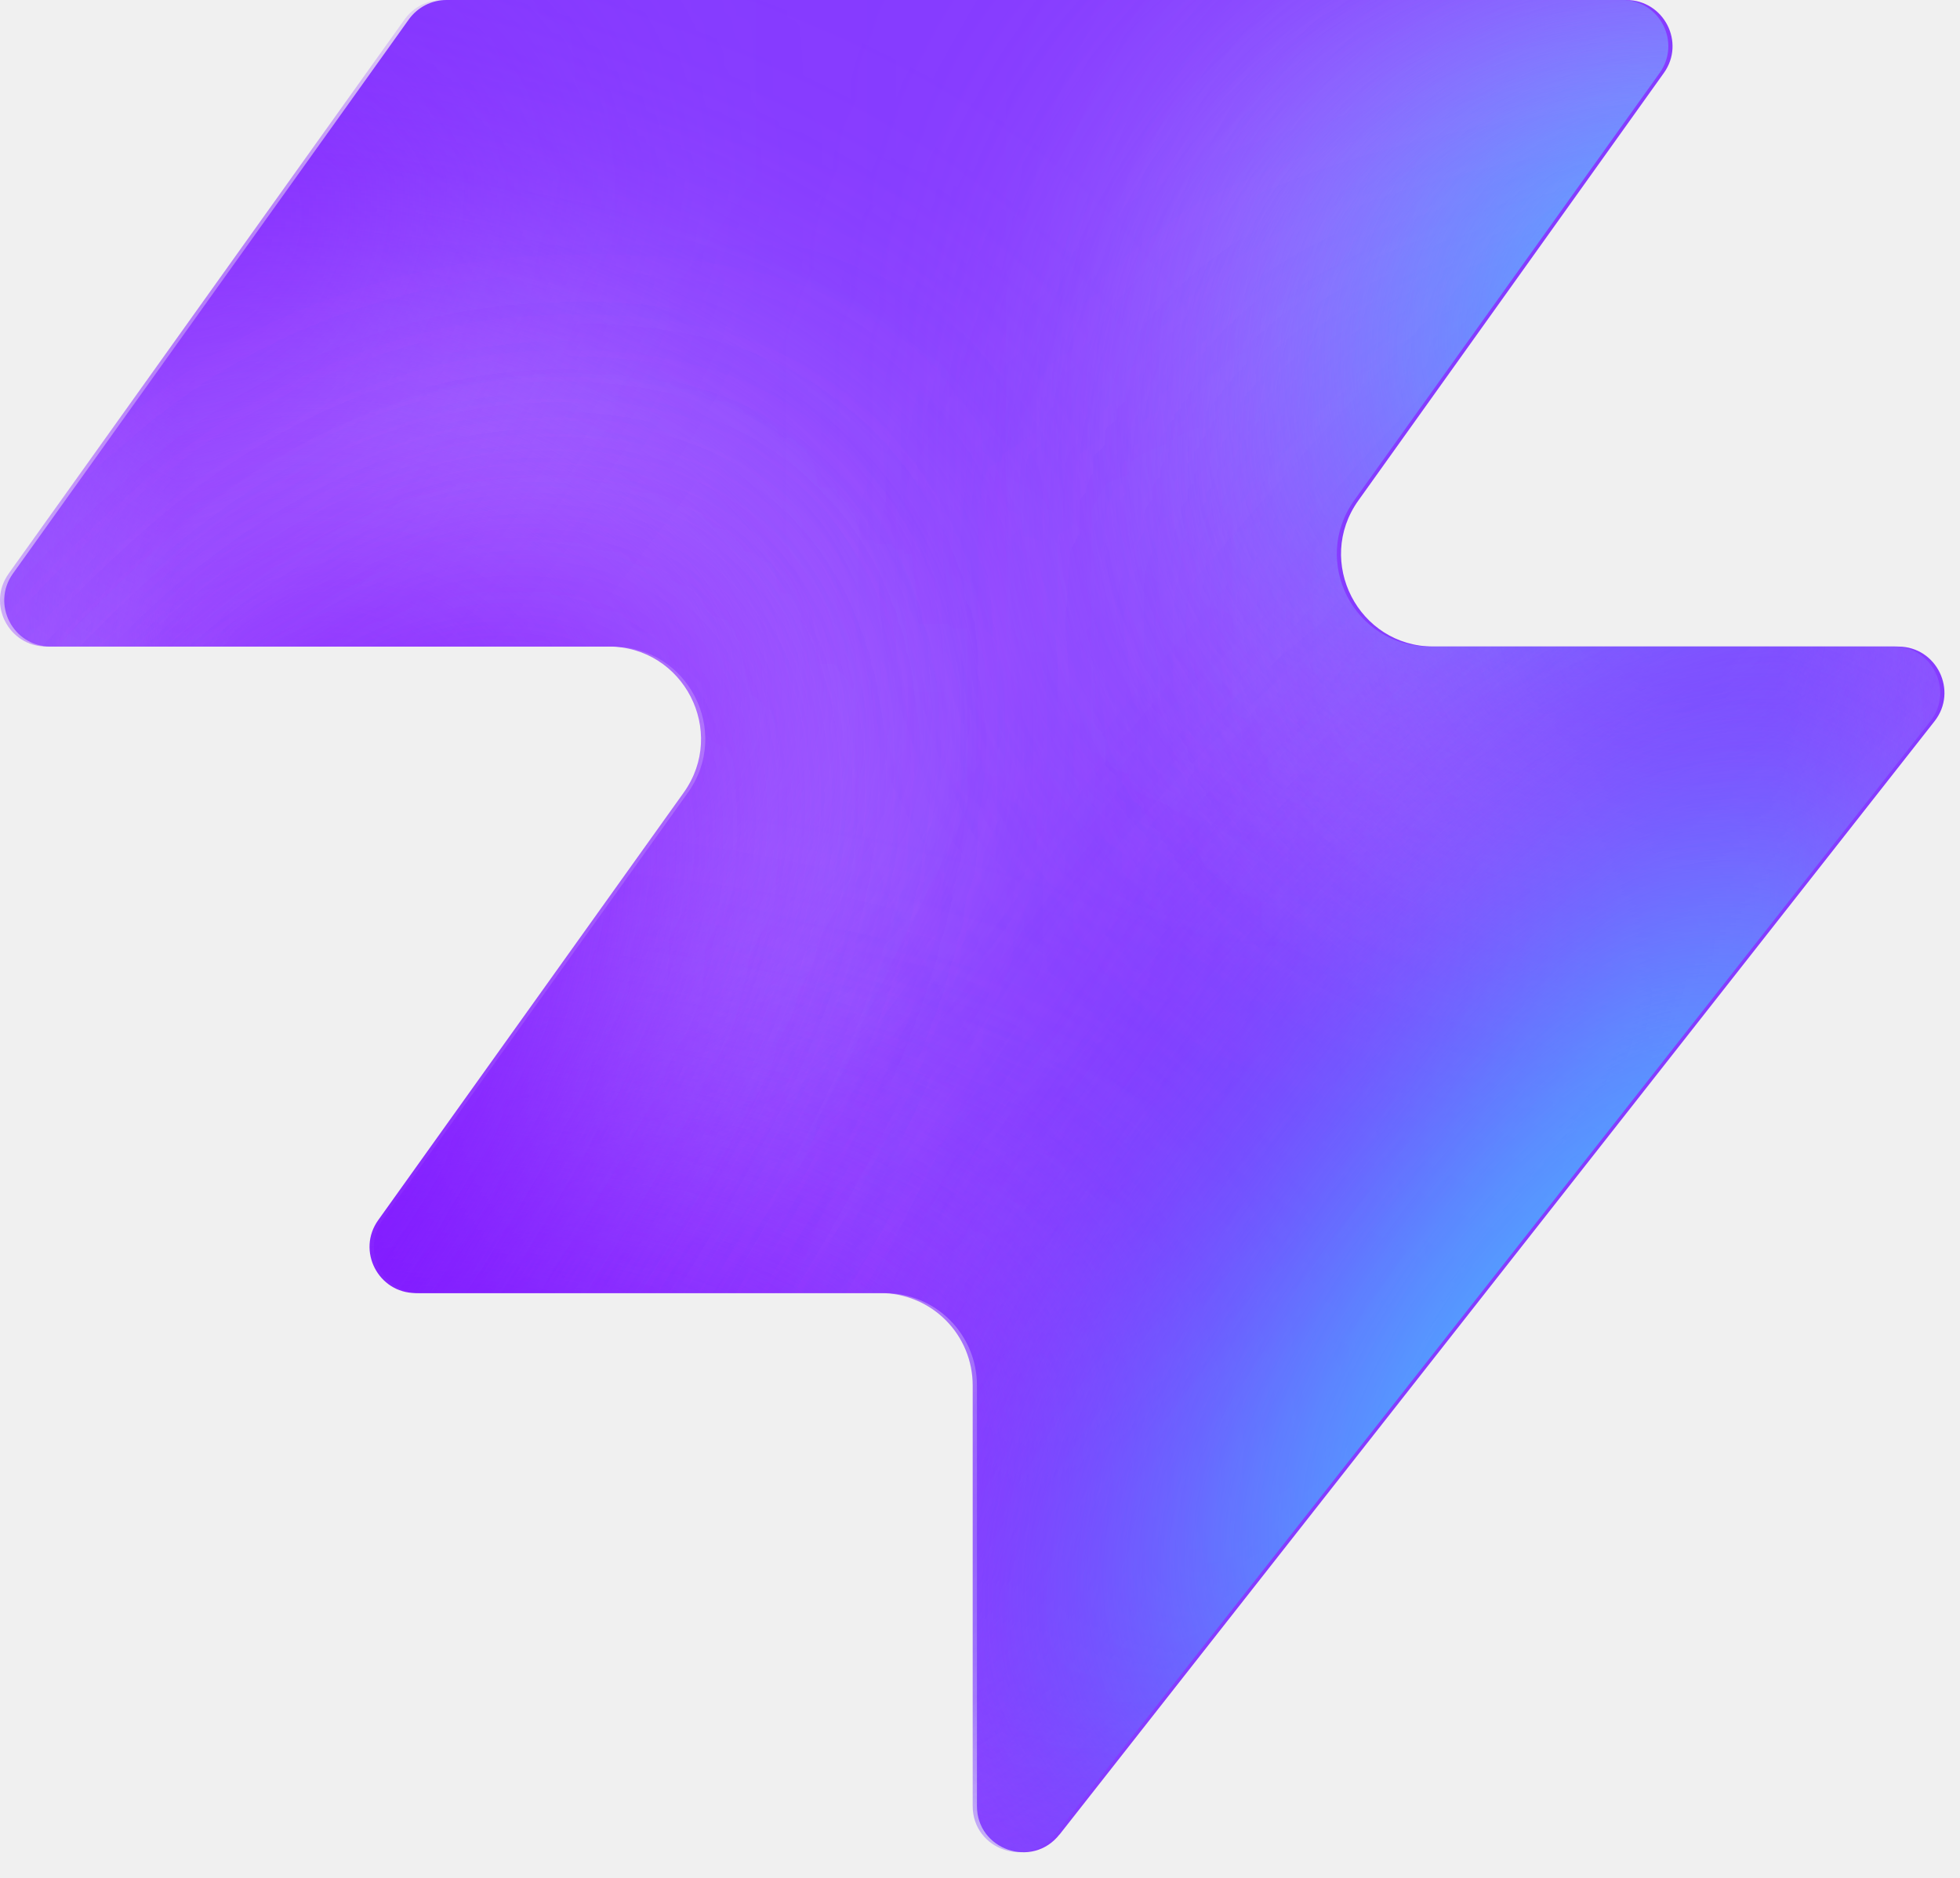
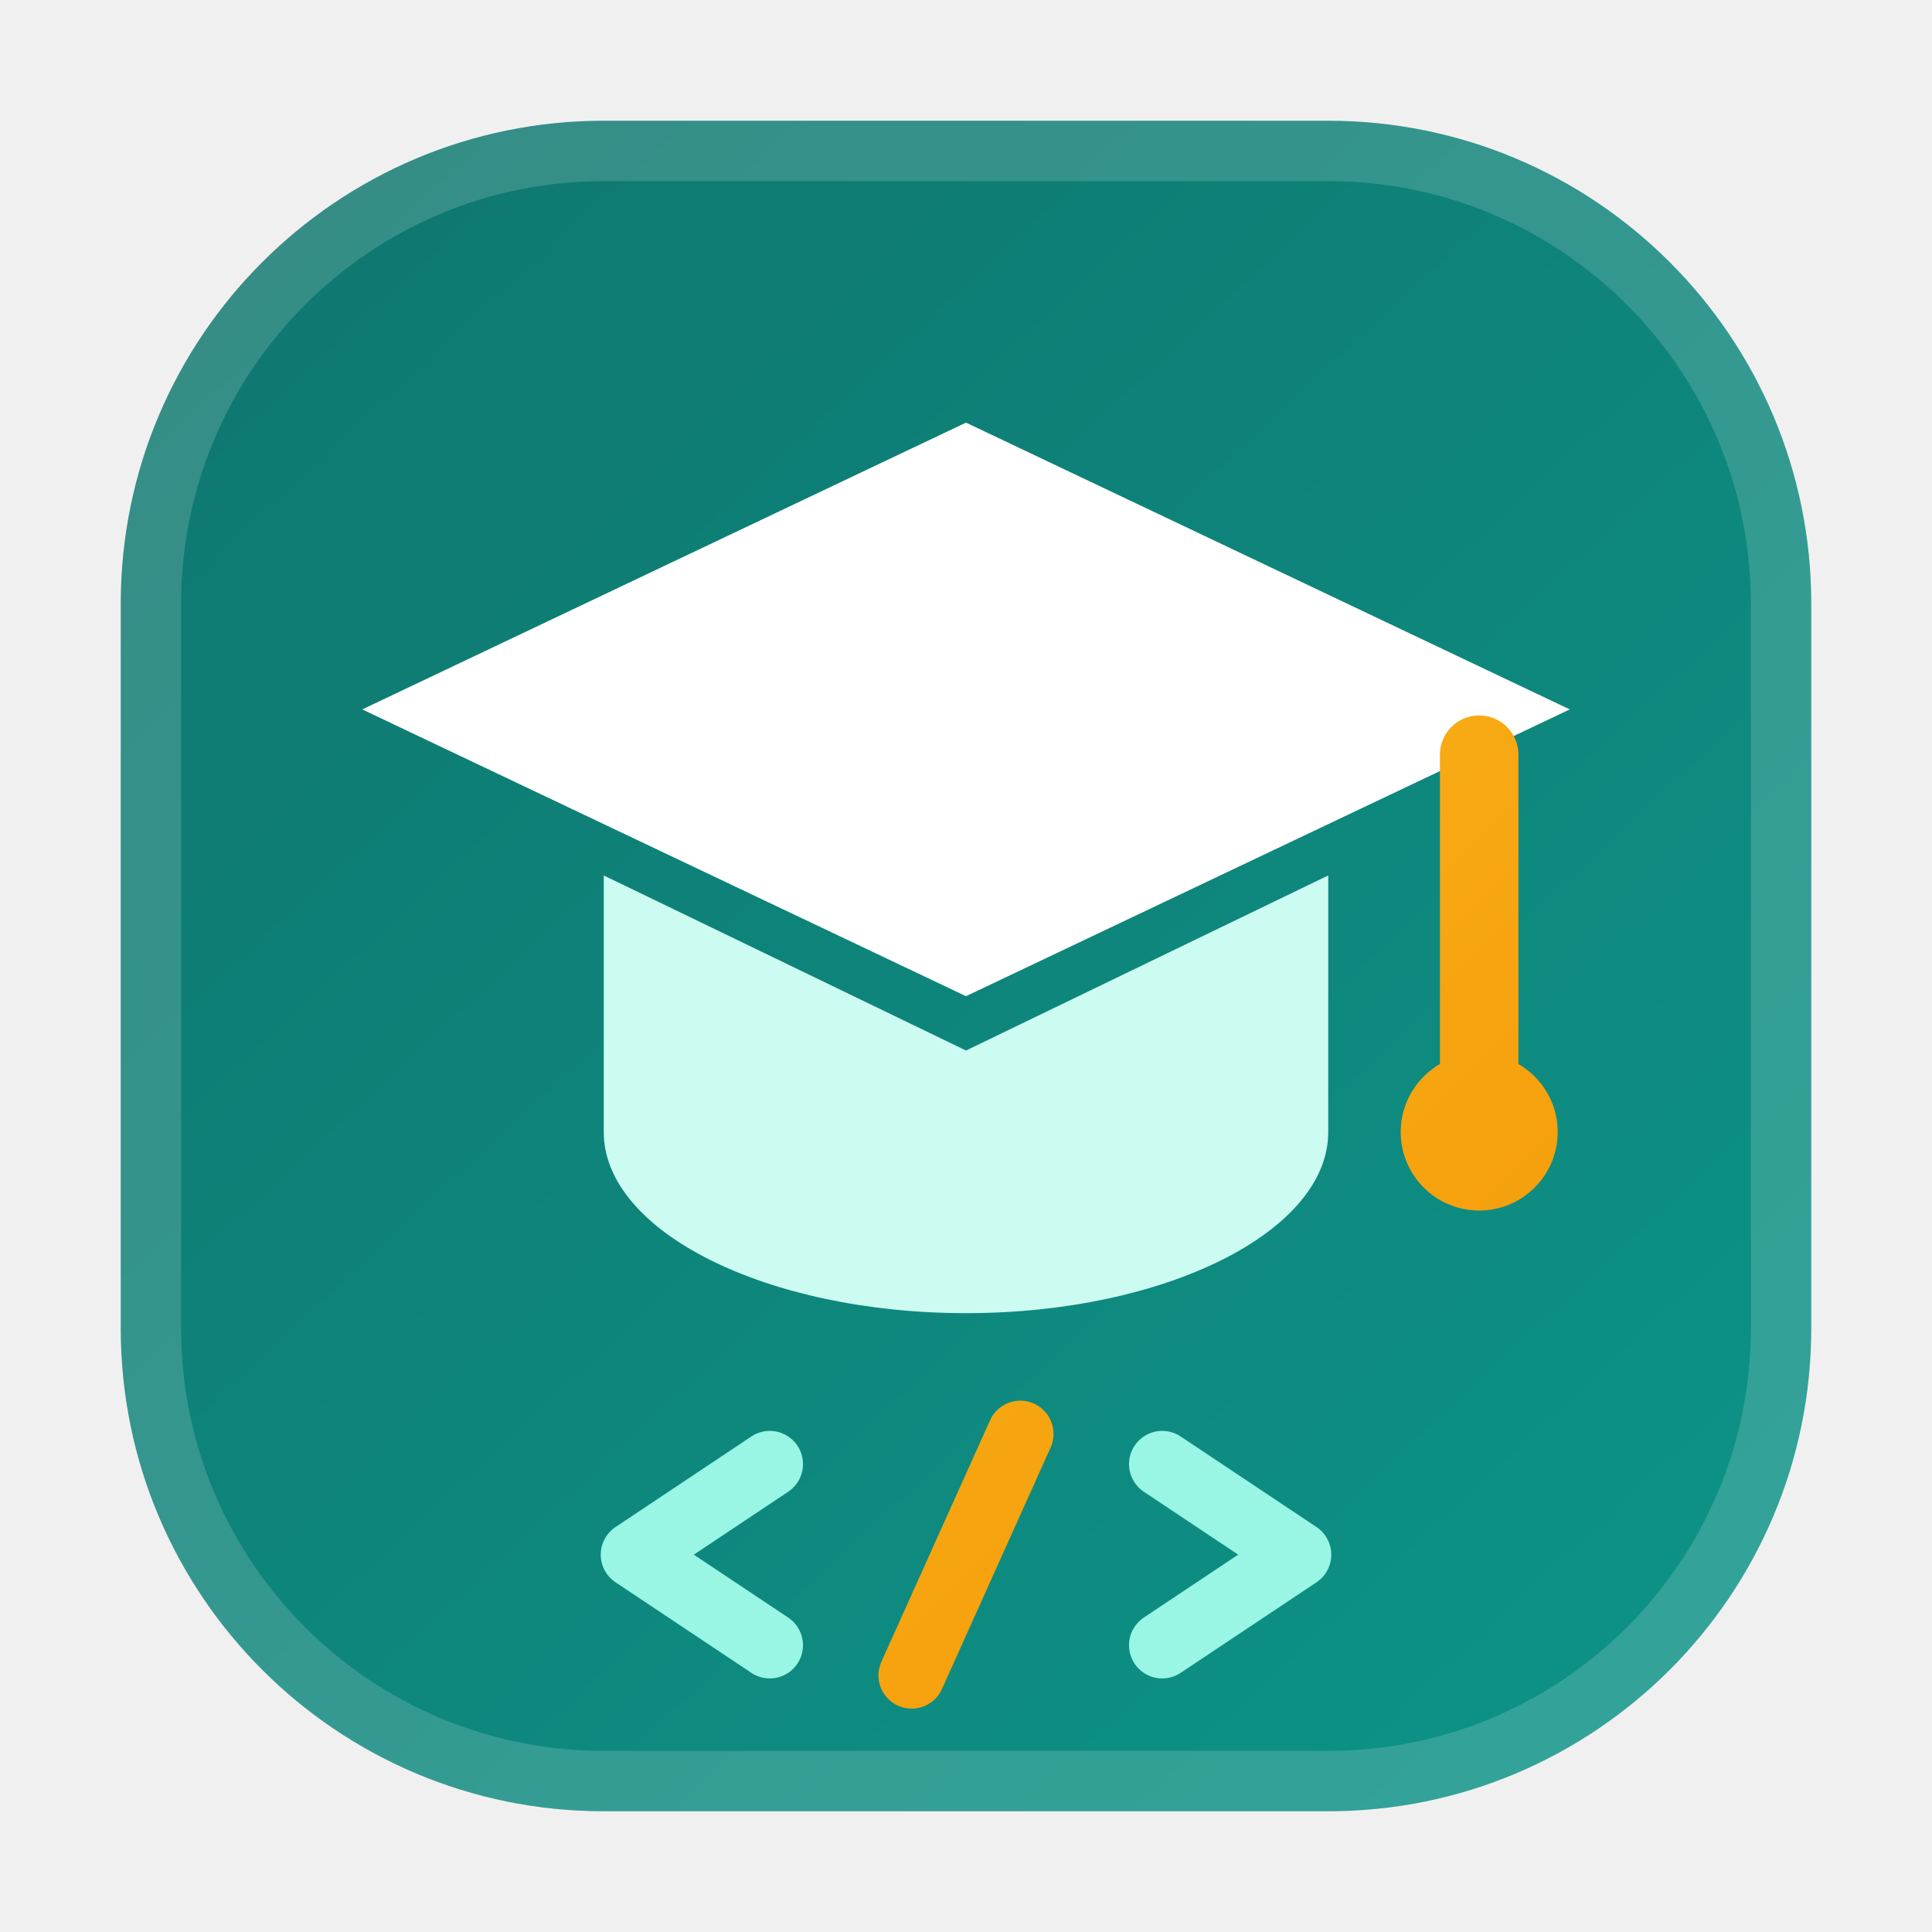
- <svg xmlns="http://www.w3.org/2000/svg" width="48" height="46" fill="none" viewBox="0 0 48 46">
-   <path fill="#863bff" d="M25.946 44.938c-.664.845-2.021.375-2.021-.698V33.937a2.26 2.26 0 0 0-2.262-2.262H10.287c-.92 0-1.456-1.04-.92-1.788l7.48-10.471c1.07-1.497 0-3.578-1.842-3.578H1.237c-.92 0-1.456-1.04-.92-1.788L10.013.474c.214-.297.556-.474.92-.474h28.894c.92 0 1.456 1.04.92 1.788l-7.48 10.471c-1.07 1.498 0 3.579 1.842 3.579h11.377c.943 0 1.473 1.088.89 1.83L25.947 44.94z" style="fill:#863bff;fill:color(display-p3 .525 .23 1);fill-opacity:1" />
-   <mask id="a" width="48" height="46" x="0" y="0" maskUnits="userSpaceOnUse" style="mask-type:alpha">
-     <path fill="#000" d="M25.842 44.938c-.664.844-2.021.375-2.021-.698V33.937a2.26 2.26 0 0 0-2.262-2.262H10.183c-.92 0-1.456-1.04-.92-1.788l7.48-10.471c1.07-1.498 0-3.579-1.842-3.579H1.133c-.92 0-1.456-1.04-.92-1.787L9.91.473c.214-.297.556-.474.92-.474h28.894c.92 0 1.456 1.04.92 1.788l-7.48 10.471c-1.07 1.498 0 3.578 1.842 3.578h11.377c.943 0 1.473 1.088.89 1.832L25.843 44.94z" style="fill:#000;fill-opacity:1" />
-   </mask>
-   <g mask="url(#a)">
-     <g filter="url(#b)">
-       <ellipse cx="5.508" cy="14.704" fill="#ede6ff" rx="5.508" ry="14.704" style="fill:#ede6ff;fill:color(display-p3 .927 .903 1);fill-opacity:1" transform="matrix(.00324 1 1 -.00324 -4.47 31.516)" />
-     </g>
-     <g filter="url(#c)">
-       <ellipse cx="10.399" cy="29.851" fill="#ede6ff" rx="10.399" ry="29.851" style="fill:#ede6ff;fill:color(display-p3 .927 .903 1);fill-opacity:1" transform="matrix(.00324 1 1 -.00324 -39.328 7.883)" />
-     </g>
-     <g filter="url(#d)">
-       <ellipse cx="5.508" cy="30.487" fill="#7e14ff" rx="5.508" ry="30.487" style="fill:#7e14ff;fill:color(display-p3 .492 .077 1);fill-opacity:1" transform="rotate(89.814 -25.913 -14.639)scale(1 -1)" />
-     </g>
-     <g filter="url(#e)">
-       <ellipse cx="5.508" cy="30.599" fill="#7e14ff" rx="5.508" ry="30.599" style="fill:#7e14ff;fill:color(display-p3 .492 .077 1);fill-opacity:1" transform="rotate(89.814 -32.644 -3.334)scale(1 -1)" />
-     </g>
-     <g filter="url(#f)">
-       <ellipse cx="5.508" cy="30.599" fill="#7e14ff" rx="5.508" ry="30.599" style="fill:#7e14ff;fill:color(display-p3 .492 .077 1);fill-opacity:1" transform="matrix(.00324 1 1 -.00324 -34.34 30.47)" />
-     </g>
-     <g filter="url(#g)">
-       <ellipse cx="14.072" cy="22.078" fill="#ede6ff" rx="14.072" ry="22.078" style="fill:#ede6ff;fill:color(display-p3 .927 .903 1);fill-opacity:1" transform="rotate(93.35 24.506 48.493)scale(-1 1)" />
-     </g>
-     <g filter="url(#h)">
-       <ellipse cx="3.47" cy="21.501" fill="#7e14ff" rx="3.47" ry="21.501" style="fill:#7e14ff;fill:color(display-p3 .492 .077 1);fill-opacity:1" transform="rotate(89.009 28.708 47.59)scale(-1 1)" />
-     </g>
-     <g filter="url(#i)">
-       <ellipse cx="3.47" cy="21.501" fill="#7e14ff" rx="3.47" ry="21.501" style="fill:#7e14ff;fill:color(display-p3 .492 .077 1);fill-opacity:1" transform="rotate(89.009 28.708 47.59)scale(-1 1)" />
-     </g>
-     <g filter="url(#j)">
-       <ellipse cx=".387" cy="8.972" fill="#7e14ff" rx="4.407" ry="29.108" style="fill:#7e14ff;fill:color(display-p3 .492 .077 1);fill-opacity:1" transform="rotate(39.51 .387 8.972)" />
-     </g>
-     <g filter="url(#k)">
-       <ellipse cx="47.523" cy="-6.092" fill="#7e14ff" rx="4.407" ry="29.108" style="fill:#7e14ff;fill:color(display-p3 .492 .077 1);fill-opacity:1" transform="rotate(37.892 47.523 -6.092)" />
-     </g>
-     <g filter="url(#l)">
-       <ellipse cx="41.412" cy="6.333" fill="#47bfff" rx="5.971" ry="9.665" style="fill:#47bfff;fill:color(display-p3 .28 .748 1);fill-opacity:1" transform="rotate(37.892 41.412 6.333)" />
-     </g>
-     <g filter="url(#m)">
-       <ellipse cx="-1.879" cy="38.332" fill="#7e14ff" rx="4.407" ry="29.108" style="fill:#7e14ff;fill:color(display-p3 .492 .077 1);fill-opacity:1" transform="rotate(37.892 -1.88 38.332)" />
-     </g>
-     <g filter="url(#n)">
-       <ellipse cx="-1.879" cy="38.332" fill="#7e14ff" rx="4.407" ry="29.108" style="fill:#7e14ff;fill:color(display-p3 .492 .077 1);fill-opacity:1" transform="rotate(37.892 -1.88 38.332)" />
-     </g>
-     <g filter="url(#o)">
-       <ellipse cx="35.651" cy="29.907" fill="#7e14ff" rx="4.407" ry="29.108" style="fill:#7e14ff;fill:color(display-p3 .492 .077 1);fill-opacity:1" transform="rotate(37.892 35.651 29.907)" />
-     </g>
-     <g filter="url(#p)">
-       <ellipse cx="38.418" cy="32.4" fill="#47bfff" rx="5.971" ry="15.297" style="fill:#47bfff;fill:color(display-p3 .28 .748 1);fill-opacity:1" transform="rotate(37.892 38.418 32.4)" />
-     </g>
-   </g>
+ <svg xmlns="http://www.w3.org/2000/svg" viewBox="0 0 64 64" fill="none">
  <defs>
-     <filter id="b" width="60.045" height="41.654" x="-19.77" y="16.149" color-interpolation-filters="sRGB" filterUnits="userSpaceOnUse">
-       <feFlood flood-opacity="0" result="BackgroundImageFix" />
-       <feBlend in="SourceGraphic" in2="BackgroundImageFix" result="shape" />
-       <feGaussianBlur result="effect1_foregroundBlur_2002_17158" stdDeviation="7.659" />
-     </filter>
-     <filter id="c" width="90.34" height="51.437" x="-54.613" y="-7.533" color-interpolation-filters="sRGB" filterUnits="userSpaceOnUse">
-       <feFlood flood-opacity="0" result="BackgroundImageFix" />
-       <feBlend in="SourceGraphic" in2="BackgroundImageFix" result="shape" />
-       <feGaussianBlur result="effect1_foregroundBlur_2002_17158" stdDeviation="7.659" />
-     </filter>
-     <filter id="d" width="79.355" height="29.4" x="-49.64" y="2.03" color-interpolation-filters="sRGB" filterUnits="userSpaceOnUse">
-       <feFlood flood-opacity="0" result="BackgroundImageFix" />
-       <feBlend in="SourceGraphic" in2="BackgroundImageFix" result="shape" />
-       <feGaussianBlur result="effect1_foregroundBlur_2002_17158" stdDeviation="4.596" />
-     </filter>
-     <filter id="e" width="79.579" height="29.4" x="-45.045" y="20.029" color-interpolation-filters="sRGB" filterUnits="userSpaceOnUse">
-       <feFlood flood-opacity="0" result="BackgroundImageFix" />
-       <feBlend in="SourceGraphic" in2="BackgroundImageFix" result="shape" />
-       <feGaussianBlur result="effect1_foregroundBlur_2002_17158" stdDeviation="4.596" />
-     </filter>
-     <filter id="f" width="79.579" height="29.4" x="-43.513" y="21.178" color-interpolation-filters="sRGB" filterUnits="userSpaceOnUse">
-       <feFlood flood-opacity="0" result="BackgroundImageFix" />
-       <feBlend in="SourceGraphic" in2="BackgroundImageFix" result="shape" />
-       <feGaussianBlur result="effect1_foregroundBlur_2002_17158" stdDeviation="4.596" />
-     </filter>
-     <filter id="g" width="74.749" height="58.852" x="15.756" y="-17.901" color-interpolation-filters="sRGB" filterUnits="userSpaceOnUse">
-       <feFlood flood-opacity="0" result="BackgroundImageFix" />
-       <feBlend in="SourceGraphic" in2="BackgroundImageFix" result="shape" />
-       <feGaussianBlur result="effect1_foregroundBlur_2002_17158" stdDeviation="7.659" />
-     </filter>
-     <filter id="h" width="61.377" height="25.362" x="23.548" y="2.284" color-interpolation-filters="sRGB" filterUnits="userSpaceOnUse">
-       <feFlood flood-opacity="0" result="BackgroundImageFix" />
-       <feBlend in="SourceGraphic" in2="BackgroundImageFix" result="shape" />
-       <feGaussianBlur result="effect1_foregroundBlur_2002_17158" stdDeviation="4.596" />
-     </filter>
-     <filter id="i" width="61.377" height="25.362" x="23.548" y="2.284" color-interpolation-filters="sRGB" filterUnits="userSpaceOnUse">
-       <feFlood flood-opacity="0" result="BackgroundImageFix" />
-       <feBlend in="SourceGraphic" in2="BackgroundImageFix" result="shape" />
-       <feGaussianBlur result="effect1_foregroundBlur_2002_17158" stdDeviation="4.596" />
-     </filter>
-     <filter id="j" width="56.045" height="63.649" x="-27.636" y="-22.853" color-interpolation-filters="sRGB" filterUnits="userSpaceOnUse">
-       <feFlood flood-opacity="0" result="BackgroundImageFix" />
-       <feBlend in="SourceGraphic" in2="BackgroundImageFix" result="shape" />
-       <feGaussianBlur result="effect1_foregroundBlur_2002_17158" stdDeviation="4.596" />
-     </filter>
-     <filter id="k" width="54.814" height="64.646" x="20.116" y="-38.415" color-interpolation-filters="sRGB" filterUnits="userSpaceOnUse">
-       <feFlood flood-opacity="0" result="BackgroundImageFix" />
-       <feBlend in="SourceGraphic" in2="BackgroundImageFix" result="shape" />
-       <feGaussianBlur result="effect1_foregroundBlur_2002_17158" stdDeviation="4.596" />
-     </filter>
-     <filter id="l" width="33.541" height="35.313" x="24.641" y="-11.323" color-interpolation-filters="sRGB" filterUnits="userSpaceOnUse">
-       <feFlood flood-opacity="0" result="BackgroundImageFix" />
-       <feBlend in="SourceGraphic" in2="BackgroundImageFix" result="shape" />
-       <feGaussianBlur result="effect1_foregroundBlur_2002_17158" stdDeviation="4.596" />
-     </filter>
-     <filter id="m" width="54.814" height="64.646" x="-29.286" y="6.009" color-interpolation-filters="sRGB" filterUnits="userSpaceOnUse">
-       <feFlood flood-opacity="0" result="BackgroundImageFix" />
-       <feBlend in="SourceGraphic" in2="BackgroundImageFix" result="shape" />
-       <feGaussianBlur result="effect1_foregroundBlur_2002_17158" stdDeviation="4.596" />
-     </filter>
-     <filter id="n" width="54.814" height="64.646" x="-29.286" y="6.009" color-interpolation-filters="sRGB" filterUnits="userSpaceOnUse">
-       <feFlood flood-opacity="0" result="BackgroundImageFix" />
-       <feBlend in="SourceGraphic" in2="BackgroundImageFix" result="shape" />
-       <feGaussianBlur result="effect1_foregroundBlur_2002_17158" stdDeviation="4.596" />
-     </filter>
-     <filter id="o" width="54.814" height="64.646" x="8.244" y="-2.416" color-interpolation-filters="sRGB" filterUnits="userSpaceOnUse">
-       <feFlood flood-opacity="0" result="BackgroundImageFix" />
-       <feBlend in="SourceGraphic" in2="BackgroundImageFix" result="shape" />
-       <feGaussianBlur result="effect1_foregroundBlur_2002_17158" stdDeviation="4.596" />
-     </filter>
-     <filter id="p" width="39.409" height="43.623" x="18.713" y="10.588" color-interpolation-filters="sRGB" filterUnits="userSpaceOnUse">
-       <feFlood flood-opacity="0" result="BackgroundImageFix" />
-       <feBlend in="SourceGraphic" in2="BackgroundImageFix" result="shape" />
-       <feGaussianBlur result="effect1_foregroundBlur_2002_17158" stdDeviation="4.596" />
-     </filter>
+     <linearGradient id="egel-bg" x1="6" y1="4" x2="58" y2="60" gradientUnits="userSpaceOnUse">
+       <stop offset="0%" stop-color="#0f766e" />
+       <stop offset="100%" stop-color="#0d9488" />
+     </linearGradient>
+     <linearGradient id="egel-accent" x1="18" y1="16" x2="48" y2="46" gradientUnits="userSpaceOnUse">
+       <stop offset="0%" stop-color="#fbbf24" />
+       <stop offset="100%" stop-color="#f59e0b" />
+     </linearGradient>
  </defs>
+   <rect x="4" y="4" width="56" height="56" rx="16" fill="url(#egel-bg)" />
+   <rect x="5" y="5" width="54" height="54" rx="15" stroke="#ffffff" stroke-opacity="0.16" stroke-width="2" />
+   <path d="M32 14L12 23.5L32 33L52 23.5L32 14Z" fill="#ffffff" />
+   <path d="M20 29V37.5C20 40.8 25.4 43.5 32 43.5C38.6 43.5 44 40.8 44 37.5V29L32 34.8L20 29Z" fill="#ccfbf1" />
+   <path d="M49 25V36" stroke="url(#egel-accent)" stroke-width="2.6" stroke-linecap="round" />
+   <circle cx="49" cy="37.5" r="2.6" fill="url(#egel-accent)" />
+   <path d="M25.5 48.5L21 51.5L25.5 54.5" stroke="#99f6e4" stroke-width="2.2" stroke-linecap="round" stroke-linejoin="round" />
+   <path d="M38.5 48.5L43 51.5L38.5 54.5" stroke="#99f6e4" stroke-width="2.2" stroke-linecap="round" stroke-linejoin="round" />
+   <path d="M33.8 47.5L30.2 55.5" stroke="url(#egel-accent)" stroke-width="2.2" stroke-linecap="round" />
</svg>
